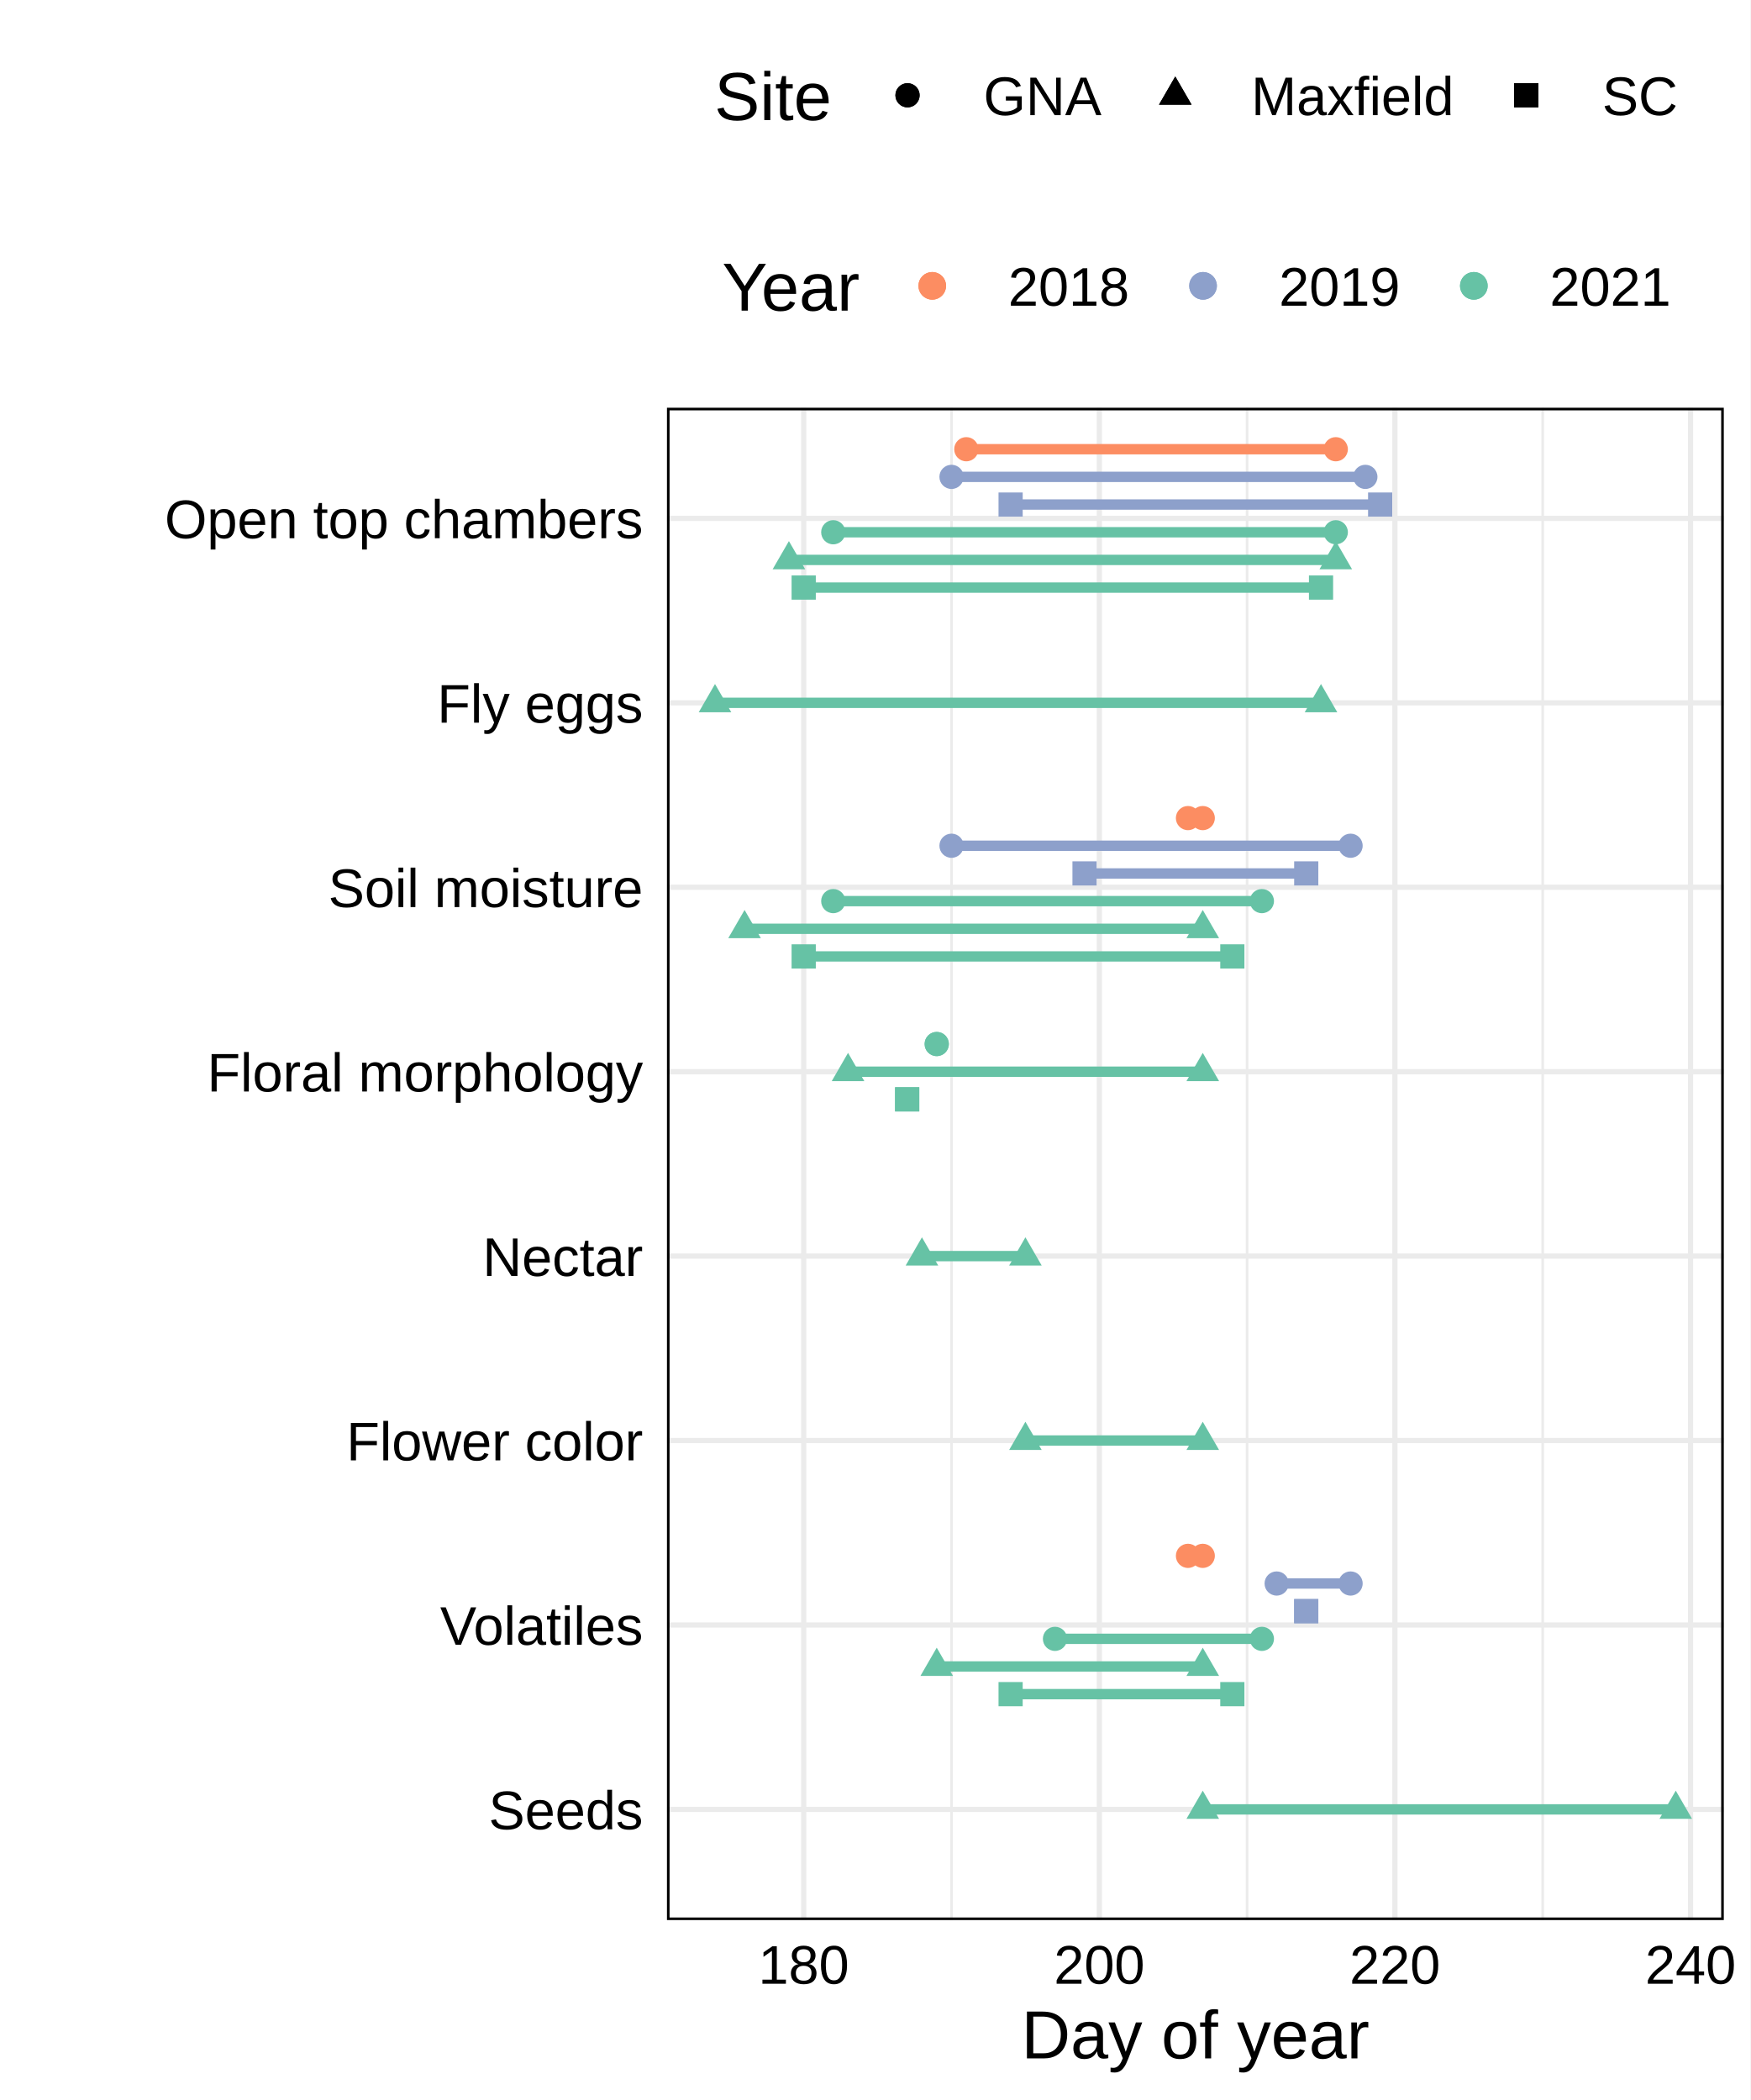
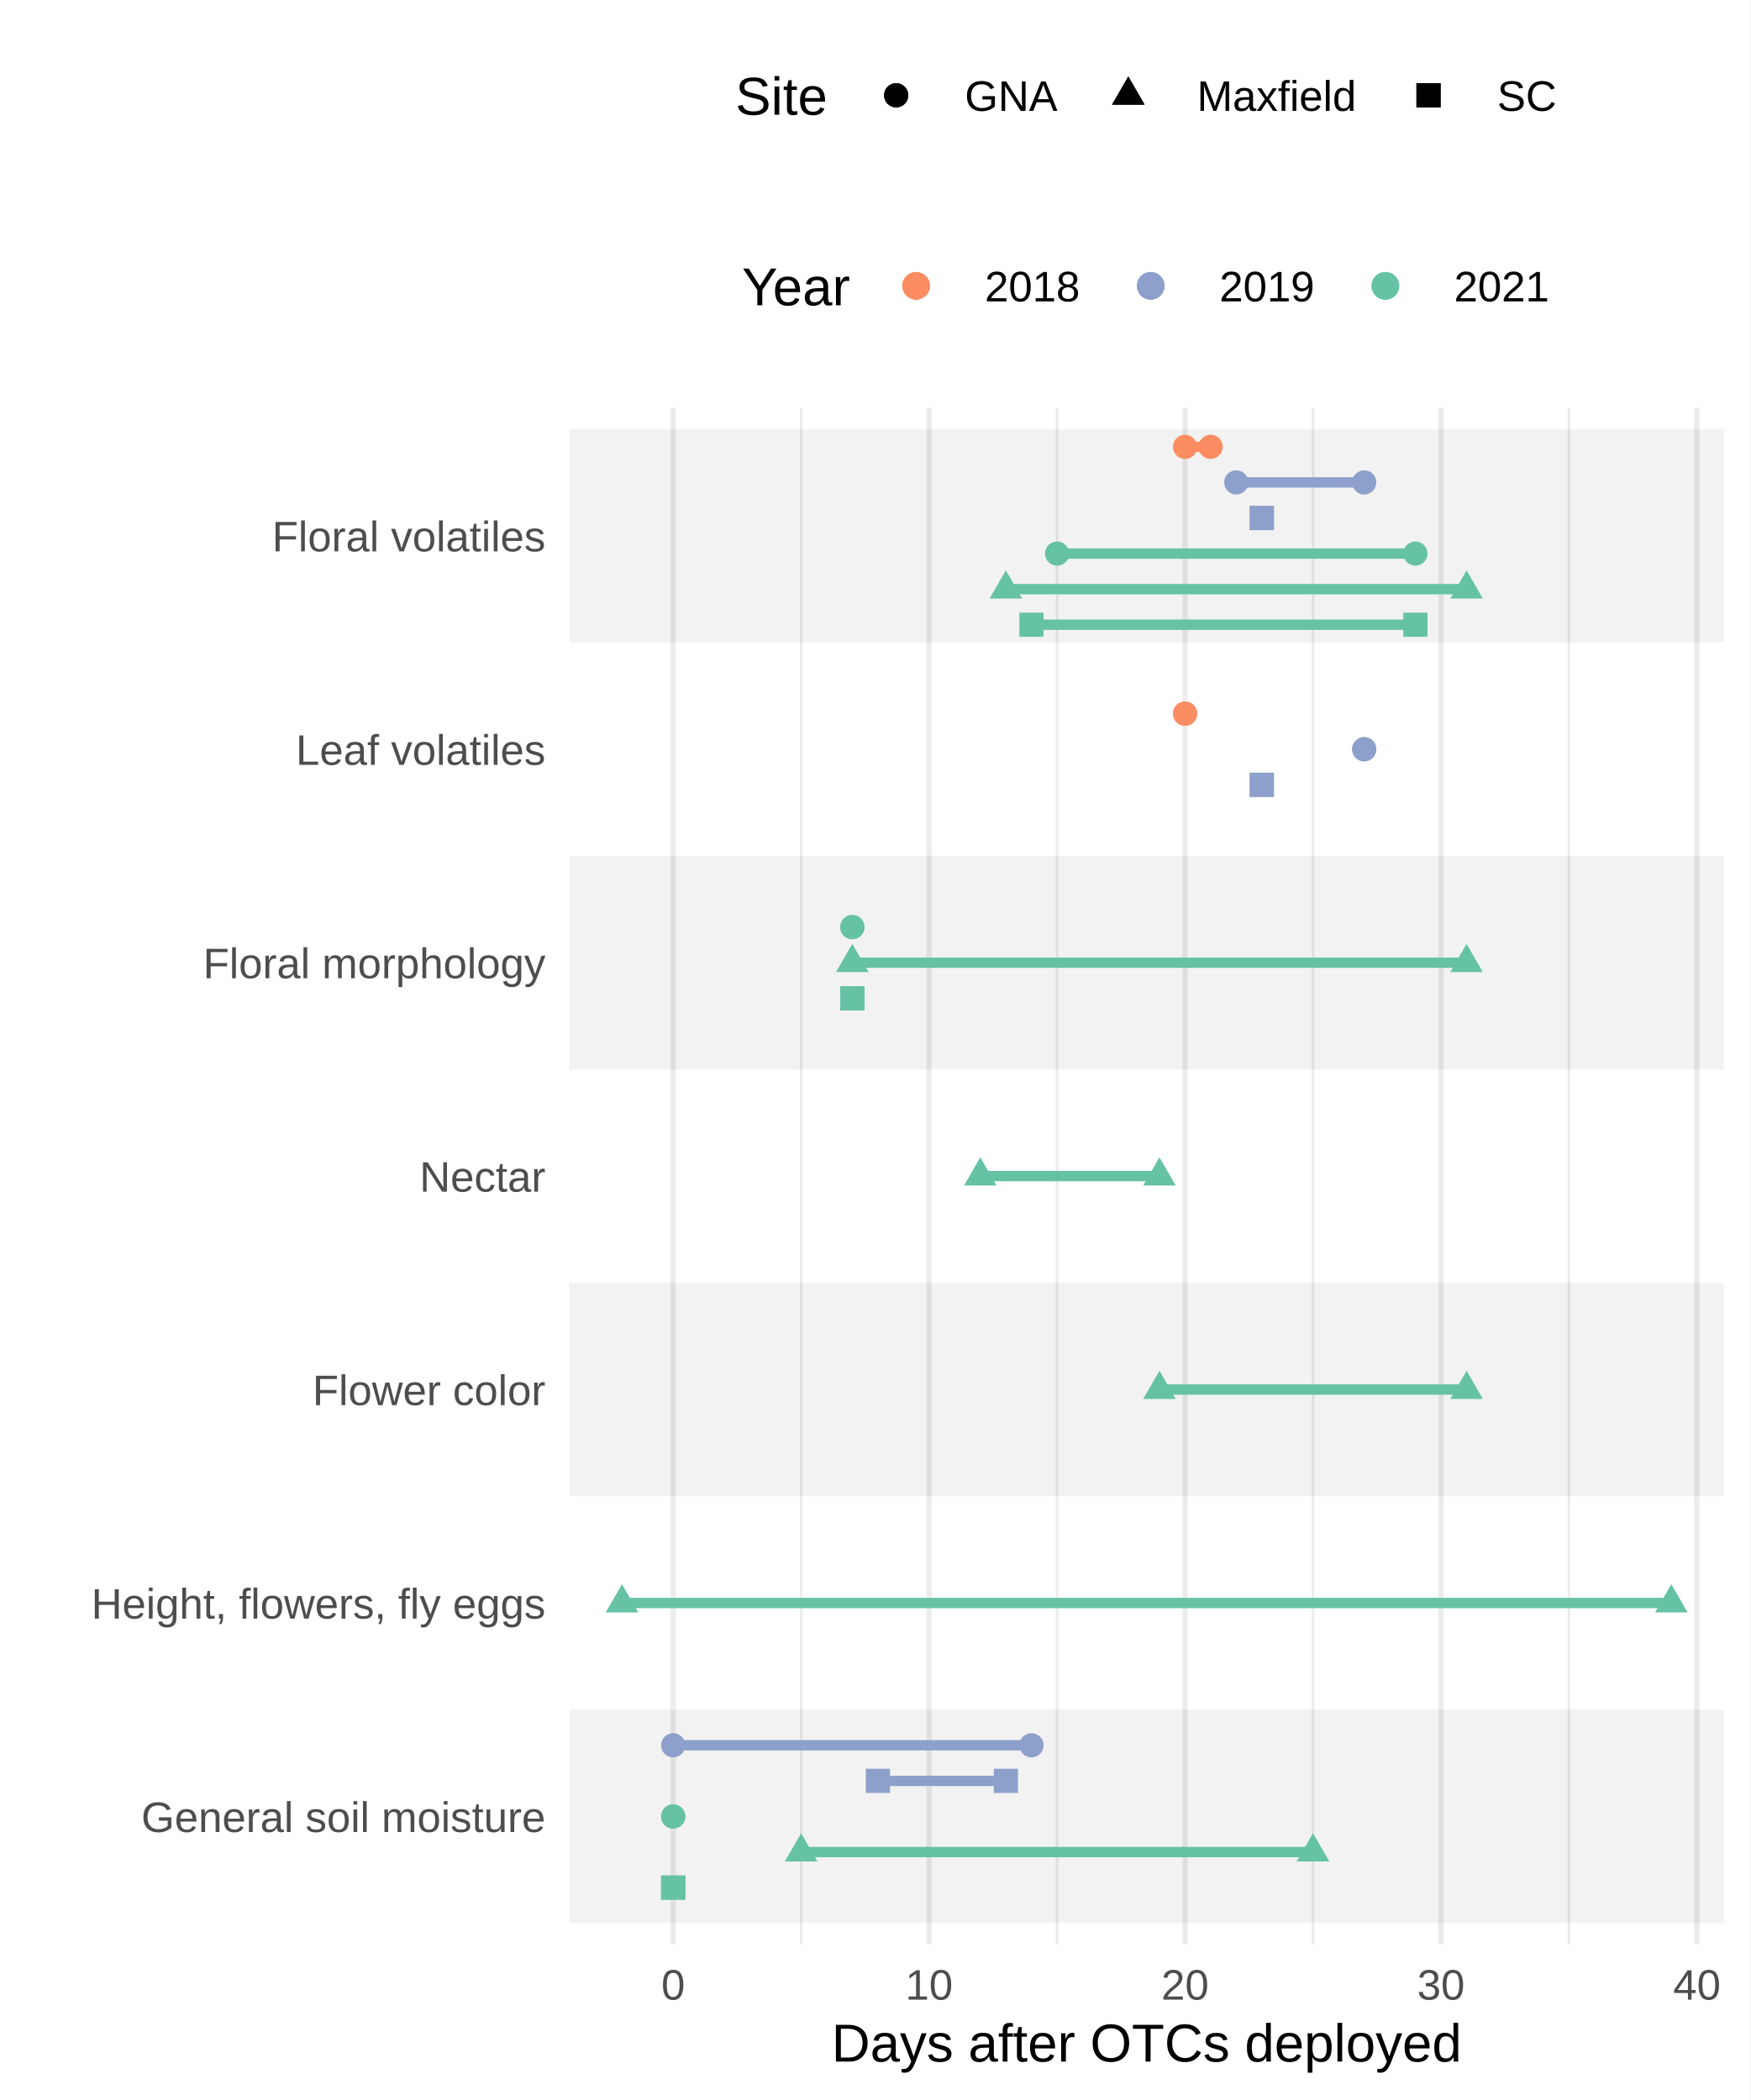
<svg xmlns="http://www.w3.org/2000/svg" class="svglite" width="360.00pt" height="432.00pt" viewBox="0 0 360.00 432.00">
  <defs>
    <style type="text/css">
    .svglite line, .svglite polyline, .svglite polygon, .svglite path, .svglite rect, .svglite circle {
      fill: none;
      stroke: #000000;
      stroke-linecap: round;
      stroke-linejoin: round;
      stroke-miterlimit: 10.00;
    }
    .svglite text {
      white-space: pre;
    }
  </style>
  </defs>
  <rect width="100%" height="100%" style="stroke: none; fill: #FFFFFF;" />
  <defs>
    <clipPath id="cpMC4wMHwzNjAuMDB8MC4wMHw0MzIuMDA=">
      <rect x="0.00" y="0.00" width="360.00" height="432.00" />
    </clipPath>
  </defs>
  <g clip-path="url(#cpMC4wMHwzNjAuMDB8MC4wMHw0MzIuMDA=)">
</g>
  <defs>
-     <clipPath id="cpMTM3LjE3fDM1NC41Mnw4My44OHwzOTQuOTk=">
-       <rect x="137.17" y="83.88" width="217.35" height="311.11" />
+     <clipPath id="cpMTE3LjEzfDM1NC41Mnw4My44OHw0MDAuMDE=">
+       <rect x="117.13" y="83.88" width="237.39" height="316.14" />
    </clipPath>
  </defs>
-   <g clip-path="url(#cpMTM3LjE3fDM1NC41Mnw4My44OHwzOTQuOTk=)">
-     <polyline points="195.69,394.99 195.69,83.88 " style="stroke-width: 0.53; stroke: #EBEBEB; stroke-linecap: butt;" />
-     <polyline points="256.48,394.99 256.48,83.88 " style="stroke-width: 0.53; stroke: #EBEBEB; stroke-linecap: butt;" />
-     <polyline points="317.28,394.99 317.28,83.88 " style="stroke-width: 0.53; stroke: #EBEBEB; stroke-linecap: butt;" />
-     <polyline points="137.17,372.22 354.52,372.22 " style="stroke-width: 1.07; stroke: #EBEBEB; stroke-linecap: butt;" />
-     <polyline points="137.17,334.28 354.52,334.28 " style="stroke-width: 1.07; stroke: #EBEBEB; stroke-linecap: butt;" />
-     <polyline points="137.17,296.34 354.52,296.34 " style="stroke-width: 1.07; stroke: #EBEBEB; stroke-linecap: butt;" />
-     <polyline points="137.17,258.40 354.52,258.40 " style="stroke-width: 1.07; stroke: #EBEBEB; stroke-linecap: butt;" />
-     <polyline points="137.17,220.46 354.52,220.46 " style="stroke-width: 1.07; stroke: #EBEBEB; stroke-linecap: butt;" />
-     <polyline points="137.17,182.52 354.52,182.52 " style="stroke-width: 1.07; stroke: #EBEBEB; stroke-linecap: butt;" />
-     <polyline points="137.17,144.58 354.52,144.58 " style="stroke-width: 1.07; stroke: #EBEBEB; stroke-linecap: butt;" />
-     <polyline points="137.17,106.64 354.52,106.64 " style="stroke-width: 1.07; stroke: #EBEBEB; stroke-linecap: butt;" />
-     <polyline points="165.29,394.99 165.29,83.88 " style="stroke-width: 1.07; stroke: #EBEBEB; stroke-linecap: butt;" />
-     <polyline points="226.09,394.99 226.09,83.88 " style="stroke-width: 1.07; stroke: #EBEBEB; stroke-linecap: butt;" />
-     <polyline points="286.88,394.99 286.88,83.88 " style="stroke-width: 1.07; stroke: #EBEBEB; stroke-linecap: butt;" />
-     <polyline points="347.68,394.99 347.68,83.88 " style="stroke-width: 1.07; stroke: #EBEBEB; stroke-linecap: butt;" />
-     <line x1="247.36" y1="372.22" x2="344.64" y2="372.22" style="stroke-width: 2.13; stroke: #66C2A5; stroke-linecap: butt;" />
-     <line x1="207.85" y1="348.51" x2="253.44" y2="348.51" style="stroke-width: 2.13; stroke: #66C2A5; stroke-linecap: butt;" />
-     <line x1="192.65" y1="342.82" x2="247.36" y2="342.82" style="stroke-width: 2.13; stroke: #66C2A5; stroke-linecap: butt;" />
-     <line x1="216.97" y1="337.13" x2="259.52" y2="337.13" style="stroke-width: 2.13; stroke: #66C2A5; stroke-linecap: butt;" />
-     <line x1="268.64" y1="331.44" x2="268.64" y2="331.44" style="stroke-width: 2.13; stroke: #8DA0CB; stroke-linecap: butt;" />
-     <line x1="262.56" y1="325.75" x2="277.76" y2="325.75" style="stroke-width: 2.13; stroke: #8DA0CB; stroke-linecap: butt;" />
-     <line x1="244.32" y1="320.06" x2="247.36" y2="320.06" style="stroke-width: 2.13; stroke: #FC8D62; stroke-linecap: butt;" />
-     <line x1="210.89" y1="296.34" x2="247.36" y2="296.34" style="stroke-width: 2.13; stroke: #66C2A5; stroke-linecap: butt;" />
-     <line x1="189.61" y1="258.40" x2="210.89" y2="258.40" style="stroke-width: 2.13; stroke: #66C2A5; stroke-linecap: butt;" />
-     <line x1="186.57" y1="226.15" x2="186.57" y2="226.15" style="stroke-width: 2.13; stroke: #66C2A5; stroke-linecap: butt;" />
-     <line x1="174.41" y1="220.46" x2="247.36" y2="220.46" style="stroke-width: 2.13; stroke: #66C2A5; stroke-linecap: butt;" />
-     <line x1="192.65" y1="214.77" x2="192.65" y2="214.77" style="stroke-width: 2.13; stroke: #66C2A5; stroke-linecap: butt;" />
-     <line x1="165.29" y1="196.75" x2="253.44" y2="196.75" style="stroke-width: 2.13; stroke: #66C2A5; stroke-linecap: butt;" />
-     <line x1="153.13" y1="191.06" x2="247.36" y2="191.06" style="stroke-width: 2.13; stroke: #66C2A5; stroke-linecap: butt;" />
-     <line x1="171.37" y1="185.37" x2="259.52" y2="185.37" style="stroke-width: 2.13; stroke: #66C2A5; stroke-linecap: butt;" />
-     <line x1="223.05" y1="179.68" x2="268.64" y2="179.68" style="stroke-width: 2.13; stroke: #8DA0CB; stroke-linecap: butt;" />
-     <line x1="195.69" y1="173.98" x2="277.76" y2="173.98" style="stroke-width: 2.13; stroke: #8DA0CB; stroke-linecap: butt;" />
-     <line x1="244.32" y1="168.29" x2="247.36" y2="168.29" style="stroke-width: 2.13; stroke: #FC8D62; stroke-linecap: butt;" />
-     <line x1="147.05" y1="144.58" x2="271.68" y2="144.58" style="stroke-width: 2.13; stroke: #66C2A5; stroke-linecap: butt;" />
-     <line x1="165.29" y1="120.87" x2="271.68" y2="120.87" style="stroke-width: 2.13; stroke: #66C2A5; stroke-linecap: butt;" />
-     <line x1="162.25" y1="115.18" x2="274.72" y2="115.18" style="stroke-width: 2.13; stroke: #66C2A5; stroke-linecap: butt;" />
-     <line x1="171.37" y1="109.49" x2="274.72" y2="109.49" style="stroke-width: 2.13; stroke: #66C2A5; stroke-linecap: butt;" />
-     <line x1="207.85" y1="103.79" x2="283.84" y2="103.79" style="stroke-width: 2.13; stroke: #8DA0CB; stroke-linecap: butt;" />
-     <line x1="195.69" y1="98.10" x2="280.80" y2="98.10" style="stroke-width: 2.13; stroke: #8DA0CB; stroke-linecap: butt;" />
-     <line x1="198.73" y1="92.41" x2="274.72" y2="92.41" style="stroke-width: 2.13; stroke: #FC8D62; stroke-linecap: butt;" />
-     <polygon points="247.36,368.36 250.72,374.16 244.01,374.16 " style="stroke-width: 0.71; stroke: none; fill: #66C2A5;" />
-     <polygon points="205.36,351.00 210.33,351.00 210.33,346.02 205.36,346.02 " style="stroke-width: 0.71; stroke: none; fill: #66C2A5;" />
-     <polygon points="192.65,338.95 196.00,344.76 189.30,344.76 " style="stroke-width: 0.71; stroke: none; fill: #66C2A5;" />
-     <circle cx="216.97" cy="337.13" r="2.49" style="stroke-width: 0.71; stroke: none; fill: #66C2A5;" />
-     <polygon points="266.16,333.93 271.13,333.93 271.13,328.95 266.16,328.95 " style="stroke-width: 0.71; stroke: none; fill: #8DA0CB;" />
-     <circle cx="262.56" cy="325.75" r="2.49" style="stroke-width: 0.71; stroke: none; fill: #8DA0CB;" />
-     <circle cx="244.32" cy="320.06" r="2.49" style="stroke-width: 0.71; stroke: none; fill: #FC8D62;" />
-     <polygon points="210.89,292.47 214.24,298.28 207.54,298.28 " style="stroke-width: 0.71; stroke: none; fill: #66C2A5;" />
-     <polygon points="189.61,254.53 192.96,260.34 186.26,260.34 " style="stroke-width: 0.71; stroke: none; fill: #66C2A5;" />
-     <polygon points="184.08,228.64 189.06,228.64 189.06,223.66 184.08,223.66 " style="stroke-width: 0.71; stroke: none; fill: #66C2A5;" />
-     <polygon points="174.41,216.59 177.76,222.40 171.06,222.40 " style="stroke-width: 0.71; stroke: none; fill: #66C2A5;" />
-     <circle cx="192.65" cy="214.77" r="2.49" style="stroke-width: 0.71; stroke: none; fill: #66C2A5;" />
-     <polygon points="162.80,199.24 167.78,199.24 167.78,194.26 162.80,194.26 " style="stroke-width: 0.71; stroke: none; fill: #66C2A5;" />
-     <polygon points="153.13,187.19 156.48,192.99 149.78,192.99 " style="stroke-width: 0.71; stroke: none; fill: #66C2A5;" />
-     <circle cx="171.37" cy="185.37" r="2.49" style="stroke-width: 0.71; stroke: none; fill: #66C2A5;" />
-     <polygon points="220.56,182.16 225.53,182.16 225.53,177.19 220.56,177.19 " style="stroke-width: 0.71; stroke: none; fill: #8DA0CB;" />
-     <circle cx="195.69" cy="173.98" r="2.49" style="stroke-width: 0.71; stroke: none; fill: #8DA0CB;" />
-     <circle cx="244.32" cy="168.29" r="2.49" style="stroke-width: 0.71; stroke: none; fill: #FC8D62;" />
-     <polygon points="147.05,140.71 150.40,146.52 143.70,146.52 " style="stroke-width: 0.71; stroke: none; fill: #66C2A5;" />
-     <polygon points="162.80,123.36 167.78,123.36 167.78,118.38 162.80,118.38 " style="stroke-width: 0.71; stroke: none; fill: #66C2A5;" />
-     <polygon points="162.25,111.31 165.60,117.11 158.90,117.11 " style="stroke-width: 0.71; stroke: none; fill: #66C2A5;" />
-     <circle cx="171.37" cy="109.49" r="2.49" style="stroke-width: 0.71; stroke: none; fill: #66C2A5;" />
-     <polygon points="205.36,106.28 210.33,106.28 210.33,101.31 205.36,101.31 " style="stroke-width: 0.71; stroke: none; fill: #8DA0CB;" />
-     <circle cx="195.69" cy="98.10" r="2.49" style="stroke-width: 0.71; stroke: none; fill: #8DA0CB;" />
-     <circle cx="198.73" cy="92.41" r="2.49" style="stroke-width: 0.71; stroke: none; fill: #FC8D62;" />
-     <polygon points="344.64,368.36 347.99,374.16 341.29,374.16 " style="stroke-width: 0.71; stroke: none; fill: #66C2A5;" />
-     <polygon points="250.96,351.00 255.93,351.00 255.93,346.02 250.96,346.02 " style="stroke-width: 0.71; stroke: none; fill: #66C2A5;" />
-     <polygon points="247.36,338.95 250.72,344.76 244.01,344.76 " style="stroke-width: 0.71; stroke: none; fill: #66C2A5;" />
-     <circle cx="259.52" cy="337.13" r="2.49" style="stroke-width: 0.71; stroke: none; fill: #66C2A5;" />
-     <polygon points="266.16,333.93 271.13,333.93 271.13,328.95 266.16,328.95 " style="stroke-width: 0.71; stroke: none; fill: #8DA0CB;" />
-     <circle cx="277.76" cy="325.75" r="2.49" style="stroke-width: 0.71; stroke: none; fill: #8DA0CB;" />
-     <circle cx="247.36" cy="320.06" r="2.49" style="stroke-width: 0.71; stroke: none; fill: #FC8D62;" />
-     <polygon points="247.36,292.47 250.72,298.28 244.01,298.28 " style="stroke-width: 0.71; stroke: none; fill: #66C2A5;" />
-     <polygon points="210.89,254.53 214.24,260.34 207.54,260.34 " style="stroke-width: 0.71; stroke: none; fill: #66C2A5;" />
-     <polygon points="184.08,228.64 189.06,228.64 189.06,223.66 184.08,223.66 " style="stroke-width: 0.71; stroke: none; fill: #66C2A5;" />
-     <polygon points="247.36,216.59 250.72,222.40 244.01,222.40 " style="stroke-width: 0.71; stroke: none; fill: #66C2A5;" />
-     <circle cx="192.65" cy="214.77" r="2.49" style="stroke-width: 0.71; stroke: none; fill: #66C2A5;" />
-     <polygon points="250.96,199.24 255.93,199.24 255.93,194.26 250.96,194.26 " style="stroke-width: 0.71; stroke: none; fill: #66C2A5;" />
-     <polygon points="247.36,187.19 250.72,192.99 244.01,192.99 " style="stroke-width: 0.71; stroke: none; fill: #66C2A5;" />
-     <circle cx="259.52" cy="185.37" r="2.49" style="stroke-width: 0.71; stroke: none; fill: #66C2A5;" />
-     <polygon points="266.16,182.16 271.13,182.16 271.13,177.19 266.16,177.19 " style="stroke-width: 0.71; stroke: none; fill: #8DA0CB;" />
-     <circle cx="277.76" cy="173.98" r="2.49" style="stroke-width: 0.71; stroke: none; fill: #8DA0CB;" />
-     <circle cx="247.36" cy="168.29" r="2.49" style="stroke-width: 0.71; stroke: none; fill: #FC8D62;" />
-     <polygon points="271.68,140.71 275.03,146.52 268.33,146.52 " style="stroke-width: 0.71; stroke: none; fill: #66C2A5;" />
-     <polygon points="269.20,123.36 274.17,123.36 274.17,118.38 269.20,118.38 " style="stroke-width: 0.71; stroke: none; fill: #66C2A5;" />
-     <polygon points="274.72,111.31 278.07,117.11 271.37,117.11 " style="stroke-width: 0.71; stroke: none; fill: #66C2A5;" />
-     <circle cx="274.72" cy="109.49" r="2.49" style="stroke-width: 0.71; stroke: none; fill: #66C2A5;" />
-     <polygon points="281.36,106.28 286.33,106.28 286.33,101.31 281.36,101.31 " style="stroke-width: 0.71; stroke: none; fill: #8DA0CB;" />
-     <circle cx="280.80" cy="98.10" r="2.49" style="stroke-width: 0.71; stroke: none; fill: #8DA0CB;" />
-     <circle cx="274.72" cy="92.41" r="2.49" style="stroke-width: 0.71; stroke: none; fill: #FC8D62;" />
-     <rect x="137.17" y="83.88" width="217.35" height="311.11" style="stroke-width: 1.07;" />
+   <g clip-path="url(#cpMTE3LjEzfDM1NC41Mnw4My44OHw0MDAuMDE=)">
+     <polyline points="164.77,400.01 164.77,83.88 " style="stroke-width: 0.53; stroke: #EBEBEB; stroke-linecap: butt;" />
+     <polyline points="217.40,400.01 217.40,83.88 " style="stroke-width: 0.53; stroke: #EBEBEB; stroke-linecap: butt;" />
+     <polyline points="270.04,400.01 270.04,83.88 " style="stroke-width: 0.53; stroke: #EBEBEB; stroke-linecap: butt;" />
+     <polyline points="322.68,400.01 322.68,83.88 " style="stroke-width: 0.53; stroke: #EBEBEB; stroke-linecap: butt;" />
+     <polyline points="138.45,400.01 138.45,83.88 " style="stroke-width: 1.07; stroke: #EBEBEB; stroke-linecap: butt;" />
+     <polyline points="191.08,400.01 191.08,83.88 " style="stroke-width: 1.07; stroke: #EBEBEB; stroke-linecap: butt;" />
+     <polyline points="243.72,400.01 243.72,83.88 " style="stroke-width: 1.07; stroke: #EBEBEB; stroke-linecap: butt;" />
+     <polyline points="296.36,400.01 296.36,83.88 " style="stroke-width: 1.07; stroke: #EBEBEB; stroke-linecap: butt;" />
+     <polyline points="348.99,400.01 348.99,83.88 " style="stroke-width: 1.07; stroke: #EBEBEB; stroke-linecap: butt;" />
+     <rect x="117.13" y="351.71" width="237.39" height="43.91" style="stroke-width: 1.07; stroke: none; stroke-linecap: square; stroke-linejoin: miter; fill: #000000; fill-opacity: 0.051;" />
+     <rect x="117.13" y="307.81" width="237.39" height="43.91" style="stroke-width: 1.07; stroke: none; stroke-linecap: square; stroke-linejoin: miter; fill: #FFFFFF; fill-opacity: 0.051;" />
+     <rect x="117.13" y="263.90" width="237.39" height="43.91" style="stroke-width: 1.07; stroke: none; stroke-linecap: square; stroke-linejoin: miter; fill: #000000; fill-opacity: 0.051;" />
+     <rect x="117.13" y="219.99" width="237.39" height="43.91" style="stroke-width: 1.07; stroke: none; stroke-linecap: square; stroke-linejoin: miter; fill: #FFFFFF; fill-opacity: 0.051;" />
+     <rect x="117.13" y="176.08" width="237.39" height="43.91" style="stroke-width: 1.07; stroke: none; stroke-linecap: square; stroke-linejoin: miter; fill: #000000; fill-opacity: 0.051;" />
+     <rect x="117.13" y="132.17" width="237.39" height="43.91" style="stroke-width: 1.07; stroke: none; stroke-linecap: square; stroke-linejoin: miter; fill: #FFFFFF; fill-opacity: 0.051;" />
+     <rect x="117.13" y="88.27" width="237.39" height="43.91" style="stroke-width: 1.07; stroke: none; stroke-linecap: square; stroke-linejoin: miter; fill: #000000; fill-opacity: 0.051;" />
+     <line x1="138.45" y1="388.30" x2="138.45" y2="388.30" style="stroke-width: 2.13; stroke: #66C2A5; stroke-linecap: butt;" />
+     <line x1="164.77" y1="380.99" x2="270.04" y2="380.99" style="stroke-width: 2.13; stroke: #66C2A5; stroke-linecap: butt;" />
+     <line x1="138.45" y1="373.67" x2="138.45" y2="373.67" style="stroke-width: 2.13; stroke: #66C2A5; stroke-linecap: butt;" />
+     <line x1="180.56" y1="366.35" x2="206.87" y2="366.35" style="stroke-width: 2.13; stroke: #8DA0CB; stroke-linecap: butt;" />
+     <line x1="138.45" y1="359.03" x2="212.14" y2="359.03" style="stroke-width: 2.13; stroke: #8DA0CB; stroke-linecap: butt;" />
+     <line x1="127.92" y1="329.76" x2="343.73" y2="329.76" style="stroke-width: 2.13; stroke: #66C2A5; stroke-linecap: butt;" />
+     <line x1="238.46" y1="285.85" x2="301.62" y2="285.85" style="stroke-width: 2.13; stroke: #66C2A5; stroke-linecap: butt;" />
+     <line x1="201.61" y1="241.94" x2="238.46" y2="241.94" style="stroke-width: 2.13; stroke: #66C2A5; stroke-linecap: butt;" />
+     <line x1="175.29" y1="205.35" x2="175.29" y2="205.35" style="stroke-width: 2.13; stroke: #66C2A5; stroke-linecap: butt;" />
+     <line x1="175.29" y1="198.04" x2="301.62" y2="198.04" style="stroke-width: 2.13; stroke: #66C2A5; stroke-linecap: butt;" />
+     <line x1="175.29" y1="190.72" x2="175.29" y2="190.72" style="stroke-width: 2.13; stroke: #66C2A5; stroke-linecap: butt;" />
+     <line x1="259.51" y1="161.45" x2="259.51" y2="161.45" style="stroke-width: 2.13; stroke: #8DA0CB; stroke-linecap: butt;" />
+     <line x1="280.57" y1="154.13" x2="280.57" y2="154.13" style="stroke-width: 2.13; stroke: #8DA0CB; stroke-linecap: butt;" />
+     <line x1="243.72" y1="146.81" x2="243.72" y2="146.81" style="stroke-width: 2.13; stroke: #FC8D62; stroke-linecap: butt;" />
+     <line x1="212.14" y1="128.51" x2="291.09" y2="128.51" style="stroke-width: 2.13; stroke: #66C2A5; stroke-linecap: butt;" />
+     <line x1="206.87" y1="121.20" x2="301.62" y2="121.20" style="stroke-width: 2.13; stroke: #66C2A5; stroke-linecap: butt;" />
+     <line x1="217.40" y1="113.88" x2="291.09" y2="113.88" style="stroke-width: 2.13; stroke: #66C2A5; stroke-linecap: butt;" />
+     <line x1="259.51" y1="106.56" x2="259.51" y2="106.56" style="stroke-width: 2.13; stroke: #8DA0CB; stroke-linecap: butt;" />
+     <line x1="254.25" y1="99.24" x2="280.57" y2="99.24" style="stroke-width: 2.13; stroke: #8DA0CB; stroke-linecap: butt;" />
+     <line x1="243.72" y1="91.92" x2="248.98" y2="91.92" style="stroke-width: 2.13; stroke: #FC8D62; stroke-linecap: butt;" />
+     <polygon points="135.96,390.79 140.94,390.79 140.94,385.82 135.96,385.82 " style="stroke-width: 0.71; stroke: none; fill: #66C2A5;" />
+     <polygon points="164.77,377.12 168.12,382.92 161.41,382.92 " style="stroke-width: 0.71; stroke: none; fill: #66C2A5;" />
+     <circle cx="138.45" cy="373.67" r="2.49" style="stroke-width: 0.71; stroke: none; fill: #66C2A5;" />
+     <polygon points="178.07,368.84 183.04,368.84 183.04,363.86 178.07,363.86 " style="stroke-width: 0.71; stroke: none; fill: #8DA0CB;" />
+     <circle cx="138.45" cy="359.03" r="2.49" style="stroke-width: 0.71; stroke: none; fill: #8DA0CB;" />
+     <polygon points="127.92,325.89 131.27,331.70 124.57,331.70 " style="stroke-width: 0.71; stroke: none; fill: #66C2A5;" />
+     <polygon points="238.46,281.98 241.81,287.79 235.11,287.79 " style="stroke-width: 0.71; stroke: none; fill: #66C2A5;" />
+     <polygon points="201.61,238.07 204.96,243.88 198.26,243.88 " style="stroke-width: 0.71; stroke: none; fill: #66C2A5;" />
+     <polygon points="172.80,207.84 177.78,207.84 177.78,202.87 172.80,202.87 " style="stroke-width: 0.71; stroke: none; fill: #66C2A5;" />
+     <polygon points="175.29,194.17 178.64,199.97 171.94,199.97 " style="stroke-width: 0.71; stroke: none; fill: #66C2A5;" />
+     <circle cx="175.29" cy="190.72" r="2.49" style="stroke-width: 0.71; stroke: none; fill: #66C2A5;" />
+     <polygon points="257.02,163.93 262.00,163.93 262.00,158.96 257.02,158.96 " style="stroke-width: 0.71; stroke: none; fill: #8DA0CB;" />
+     <circle cx="280.57" cy="154.13" r="2.49" style="stroke-width: 0.71; stroke: none; fill: #8DA0CB;" />
+     <circle cx="243.72" cy="146.81" r="2.49" style="stroke-width: 0.71; stroke: none; fill: #FC8D62;" />
+     <polygon points="209.65,131.00 214.63,131.00 214.63,126.03 209.65,126.03 " style="stroke-width: 0.71; stroke: none; fill: #66C2A5;" />
+     <polygon points="206.87,117.33 210.23,123.13 203.52,123.13 " style="stroke-width: 0.71; stroke: none; fill: #66C2A5;" />
+     <circle cx="217.40" cy="113.88" r="2.49" style="stroke-width: 0.71; stroke: none; fill: #66C2A5;" />
+     <polygon points="257.02,109.05 262.00,109.05 262.00,104.07 257.02,104.07 " style="stroke-width: 0.71; stroke: none; fill: #8DA0CB;" />
+     <circle cx="254.25" cy="99.24" r="2.49" style="stroke-width: 0.71; stroke: none; fill: #8DA0CB;" />
+     <circle cx="243.72" cy="91.92" r="2.49" style="stroke-width: 0.71; stroke: none; fill: #FC8D62;" />
+     <polygon points="135.96,390.79 140.94,390.79 140.94,385.82 135.96,385.82 " style="stroke-width: 0.71; stroke: none; fill: #66C2A5;" />
+     <polygon points="270.04,377.12 273.39,382.92 266.69,382.92 " style="stroke-width: 0.71; stroke: none; fill: #66C2A5;" />
+     <circle cx="138.45" cy="373.67" r="2.49" style="stroke-width: 0.71; stroke: none; fill: #66C2A5;" />
+     <polygon points="204.39,368.84 209.36,368.84 209.36,363.86 204.39,363.86 " style="stroke-width: 0.71; stroke: none; fill: #8DA0CB;" />
+     <circle cx="212.14" cy="359.03" r="2.49" style="stroke-width: 0.71; stroke: none; fill: #8DA0CB;" />
+     <polygon points="343.73,325.89 347.08,331.70 340.38,331.70 " style="stroke-width: 0.71; stroke: none; fill: #66C2A5;" />
+     <polygon points="301.62,281.98 304.97,287.79 298.27,287.79 " style="stroke-width: 0.71; stroke: none; fill: #66C2A5;" />
+     <polygon points="238.46,238.07 241.81,243.88 235.11,243.88 " style="stroke-width: 0.71; stroke: none; fill: #66C2A5;" />
+     <polygon points="172.80,207.84 177.78,207.84 177.78,202.87 172.80,202.87 " style="stroke-width: 0.71; stroke: none; fill: #66C2A5;" />
+     <polygon points="301.62,194.17 304.97,199.97 298.27,199.97 " style="stroke-width: 0.71; stroke: none; fill: #66C2A5;" />
+     <circle cx="175.29" cy="190.72" r="2.49" style="stroke-width: 0.71; stroke: none; fill: #66C2A5;" />
+     <polygon points="257.02,163.93 262.00,163.93 262.00,158.96 257.02,158.96 " style="stroke-width: 0.71; stroke: none; fill: #8DA0CB;" />
+     <circle cx="280.57" cy="154.13" r="2.49" style="stroke-width: 0.71; stroke: none; fill: #8DA0CB;" />
+     <circle cx="243.72" cy="146.81" r="2.49" style="stroke-width: 0.71; stroke: none; fill: #FC8D62;" />
+     <polygon points="288.61,131.00 293.58,131.00 293.58,126.03 288.61,126.03 " style="stroke-width: 0.71; stroke: none; fill: #66C2A5;" />
+     <polygon points="301.62,117.33 304.97,123.13 298.27,123.13 " style="stroke-width: 0.71; stroke: none; fill: #66C2A5;" />
+     <circle cx="291.09" cy="113.88" r="2.49" style="stroke-width: 0.71; stroke: none; fill: #66C2A5;" />
+     <polygon points="257.02,109.05 262.00,109.05 262.00,104.07 257.02,104.07 " style="stroke-width: 0.71; stroke: none; fill: #8DA0CB;" />
+     <circle cx="280.57" cy="99.24" r="2.49" style="stroke-width: 0.71; stroke: none; fill: #8DA0CB;" />
+     <circle cx="248.98" cy="91.92" r="2.49" style="stroke-width: 0.71; stroke: none; fill: #FC8D62;" />
  </g>
  <g clip-path="url(#cpMC4wMHwzNjAuMDB8MC4wMHw0MzIuMDA=)">
-     <text x="132.24" y="376.30" text-anchor="end" style="font-size: 11.20px; font-family: &quot;Arial&quot;;">Seeds</text>
-     <text x="132.24" y="338.36" text-anchor="end" style="font-size: 11.20px; font-family: &quot;Arial&quot;;">Volatiles</text>
-     <text x="132.24" y="300.42" text-anchor="end" style="font-size: 11.20px; font-family: &quot;Arial&quot;;">Flower color</text>
-     <text x="132.24" y="262.48" text-anchor="end" style="font-size: 11.20px; font-family: &quot;Arial&quot;;">Nectar</text>
-     <text x="132.24" y="224.54" text-anchor="end" style="font-size: 11.20px; font-family: &quot;Arial&quot;;">Floral morphology</text>
-     <text x="132.24" y="186.60" text-anchor="end" style="font-size: 11.20px; font-family: &quot;Arial&quot;;">Soil moisture</text>
-     <text x="132.24" y="148.66" text-anchor="end" style="font-size: 11.20px; font-family: &quot;Arial&quot;;">Fly eggs</text>
-     <text x="132.24" y="110.72" text-anchor="end" style="font-size: 11.20px; font-family: &quot;Arial&quot;;">Open top chambers</text>
-     <text x="165.29" y="408.08" text-anchor="middle" style="font-size: 11.20px; font-family: &quot;Arial&quot;;">180</text>
-     <text x="226.09" y="408.08" text-anchor="middle" style="font-size: 11.20px; font-family: &quot;Arial&quot;;">200</text>
-     <text x="286.88" y="408.08" text-anchor="middle" style="font-size: 11.20px; font-family: &quot;Arial&quot;;">220</text>
-     <text x="347.68" y="408.08" text-anchor="middle" style="font-size: 11.20px; font-family: &quot;Arial&quot;;">240</text>
-     <text x="245.84" y="423.44" text-anchor="middle" style="font-size: 14.00px; font-family: &quot;Arial&quot;;">Day of year</text>
-     <text x="146.91" y="24.70" style="font-size: 14.00px; font-family: &quot;Arial&quot;;">Site</text>
-     <circle cx="186.64" cy="19.60" r="2.49" style="stroke-width: 0.71; stroke: none; fill: #000000;" />
-     <circle cx="186.64" cy="19.60" r="2.49" style="stroke-width: 0.71; stroke: none; fill: #000000;" />
-     <polygon points="241.71,15.73 245.06,21.53 238.36,21.53 " style="stroke-width: 0.71; stroke: none; fill: #000000;" />
-     <polygon points="241.71,15.73 245.06,21.53 238.36,21.53 " style="stroke-width: 0.71; stroke: none; fill: #000000;" />
-     <polygon points="311.40,22.09 316.38,22.09 316.38,17.11 311.40,17.11 " style="stroke-width: 0.71; stroke: none; fill: #000000;" />
-     <polygon points="311.40,22.09 316.38,22.09 316.38,17.11 311.40,17.11 " style="stroke-width: 0.71; stroke: none; fill: #000000;" />
-     <text x="202.26" y="23.68" style="font-size: 11.20px; font-family: &quot;Arial&quot;;">GNA</text>
-     <text x="257.32" y="23.68" style="font-size: 11.20px; font-family: &quot;Arial&quot;;">Maxfield</text>
-     <text x="329.50" y="23.68" style="font-size: 11.20px; font-family: &quot;Arial&quot;;">SC</text>
-     <text x="148.50" y="63.90" style="font-size: 14.00px; font-family: &quot;Arial&quot;;">Year</text>
-     <circle cx="191.73" cy="58.80" r="2.49" style="stroke-width: 0.71; stroke: #FC8D62; fill: #FC8D62;" />
-     <circle cx="191.73" cy="58.80" r="2.49" style="stroke-width: 0.71; stroke: #FC8D62; fill: #FC8D62;" />
-     <circle cx="247.42" cy="58.80" r="2.49" style="stroke-width: 0.71; stroke: #8DA0CB; fill: #8DA0CB;" />
-     <circle cx="247.42" cy="58.80" r="2.49" style="stroke-width: 0.71; stroke: #8DA0CB; fill: #8DA0CB;" />
-     <circle cx="303.11" cy="58.80" r="2.49" style="stroke-width: 0.71; stroke: #66C2A5; fill: #66C2A5;" />
-     <circle cx="303.11" cy="58.80" r="2.49" style="stroke-width: 0.71; stroke: #66C2A5; fill: #66C2A5;" />
-     <text x="207.34" y="62.88" style="font-size: 11.20px; font-family: &quot;Arial&quot;;">2018</text>
-     <text x="263.03" y="62.88" style="font-size: 11.20px; font-family: &quot;Arial&quot;;">2019</text>
-     <text x="318.72" y="62.88" style="font-size: 11.20px; font-family: &quot;Arial&quot;;">2021</text>
+     <text x="112.20" y="376.88" text-anchor="end" style="font-size: 8.80px;fill: #4D4D4D; font-family: &quot;Arial&quot;;">General soil moisture</text>
+     <text x="112.20" y="332.97" text-anchor="end" style="font-size: 8.80px;fill: #4D4D4D; font-family: &quot;Arial&quot;;">Height, flowers, fly eggs</text>
+     <text x="112.20" y="289.06" text-anchor="end" style="font-size: 8.80px;fill: #4D4D4D; font-family: &quot;Arial&quot;;">Flower color</text>
+     <text x="112.20" y="245.15" text-anchor="end" style="font-size: 8.80px;fill: #4D4D4D; font-family: &quot;Arial&quot;;">Nectar</text>
+     <text x="112.20" y="201.24" text-anchor="end" style="font-size: 8.80px;fill: #4D4D4D; font-family: &quot;Arial&quot;;">Floral morphology</text>
+     <text x="112.20" y="157.34" text-anchor="end" style="font-size: 8.80px;fill: #4D4D4D; font-family: &quot;Arial&quot;;">Leaf volatiles</text>
+     <text x="112.20" y="113.43" text-anchor="end" style="font-size: 8.80px;fill: #4D4D4D; font-family: &quot;Arial&quot;;">Floral volatiles</text>
+     <text x="138.45" y="411.36" text-anchor="middle" style="font-size: 8.80px;fill: #4D4D4D; font-family: &quot;Arial&quot;;">0</text>
+     <text x="191.08" y="411.36" text-anchor="middle" style="font-size: 8.80px;fill: #4D4D4D; font-family: &quot;Arial&quot;;">10</text>
+     <text x="243.72" y="411.36" text-anchor="middle" style="font-size: 8.80px;fill: #4D4D4D; font-family: &quot;Arial&quot;;">20</text>
+     <text x="296.36" y="411.36" text-anchor="middle" style="font-size: 8.80px;fill: #4D4D4D; font-family: &quot;Arial&quot;;">30</text>
+     <text x="348.99" y="411.36" text-anchor="middle" style="font-size: 8.80px;fill: #4D4D4D; font-family: &quot;Arial&quot;;">40</text>
+     <text x="235.82" y="424.10" text-anchor="middle" style="font-size: 11.00px; font-family: &quot;Arial&quot;;">Days after OTCs deployed</text>
+     <text x="151.23" y="23.61" style="font-size: 11.00px; font-family: &quot;Arial&quot;;">Site</text>
+     <circle cx="184.31" cy="19.60" r="2.49" style="stroke-width: 0.71; stroke: none; fill: #000000;" />
+     <circle cx="184.31" cy="19.60" r="2.49" style="stroke-width: 0.71; stroke: none; fill: #000000;" />
+     <polygon points="232.05,15.73 235.40,21.53 228.70,21.53 " style="stroke-width: 0.71; stroke: none; fill: #000000;" />
+     <polygon points="232.05,15.73 235.40,21.53 228.70,21.53 " style="stroke-width: 0.71; stroke: none; fill: #000000;" />
+     <polygon points="291.31,22.09 296.28,22.09 296.28,17.11 291.31,17.11 " style="stroke-width: 0.71; stroke: none; fill: #000000;" />
+     <polygon points="291.31,22.09 296.28,22.09 296.28,17.11 291.31,17.11 " style="stroke-width: 0.71; stroke: none; fill: #000000;" />
+     <text x="198.43" y="22.81" style="font-size: 8.80px; font-family: &quot;Arial&quot;;">GNA</text>
+     <text x="246.17" y="22.81" style="font-size: 8.80px; font-family: &quot;Arial&quot;;">Maxfield</text>
+     <text x="307.91" y="22.81" style="font-size: 8.80px; font-family: &quot;Arial&quot;;">SC</text>
+     <text x="152.60" y="62.81" style="font-size: 11.00px; font-family: &quot;Arial&quot;;">Year</text>
+     <circle cx="188.41" cy="58.80" r="2.49" style="stroke-width: 0.71; stroke: #FC8D62; fill: #FC8D62;" />
+     <circle cx="188.41" cy="58.80" r="2.49" style="stroke-width: 0.71; stroke: #FC8D62; fill: #FC8D62;" />
+     <circle cx="236.66" cy="58.80" r="2.49" style="stroke-width: 0.71; stroke: #8DA0CB; fill: #8DA0CB;" />
+     <circle cx="236.66" cy="58.80" r="2.49" style="stroke-width: 0.71; stroke: #8DA0CB; fill: #8DA0CB;" />
+     <circle cx="284.92" cy="58.80" r="2.49" style="stroke-width: 0.71; stroke: #66C2A5; fill: #66C2A5;" />
+     <circle cx="284.92" cy="58.80" r="2.49" style="stroke-width: 0.71; stroke: #66C2A5; fill: #66C2A5;" />
+     <text x="202.53" y="62.00" style="font-size: 8.80px; font-family: &quot;Arial&quot;;">2018</text>
+     <text x="250.78" y="62.00" style="font-size: 8.80px; font-family: &quot;Arial&quot;;">2019</text>
+     <text x="299.04" y="62.00" style="font-size: 8.80px; font-family: &quot;Arial&quot;;">2021</text>
  </g>
</svg>
